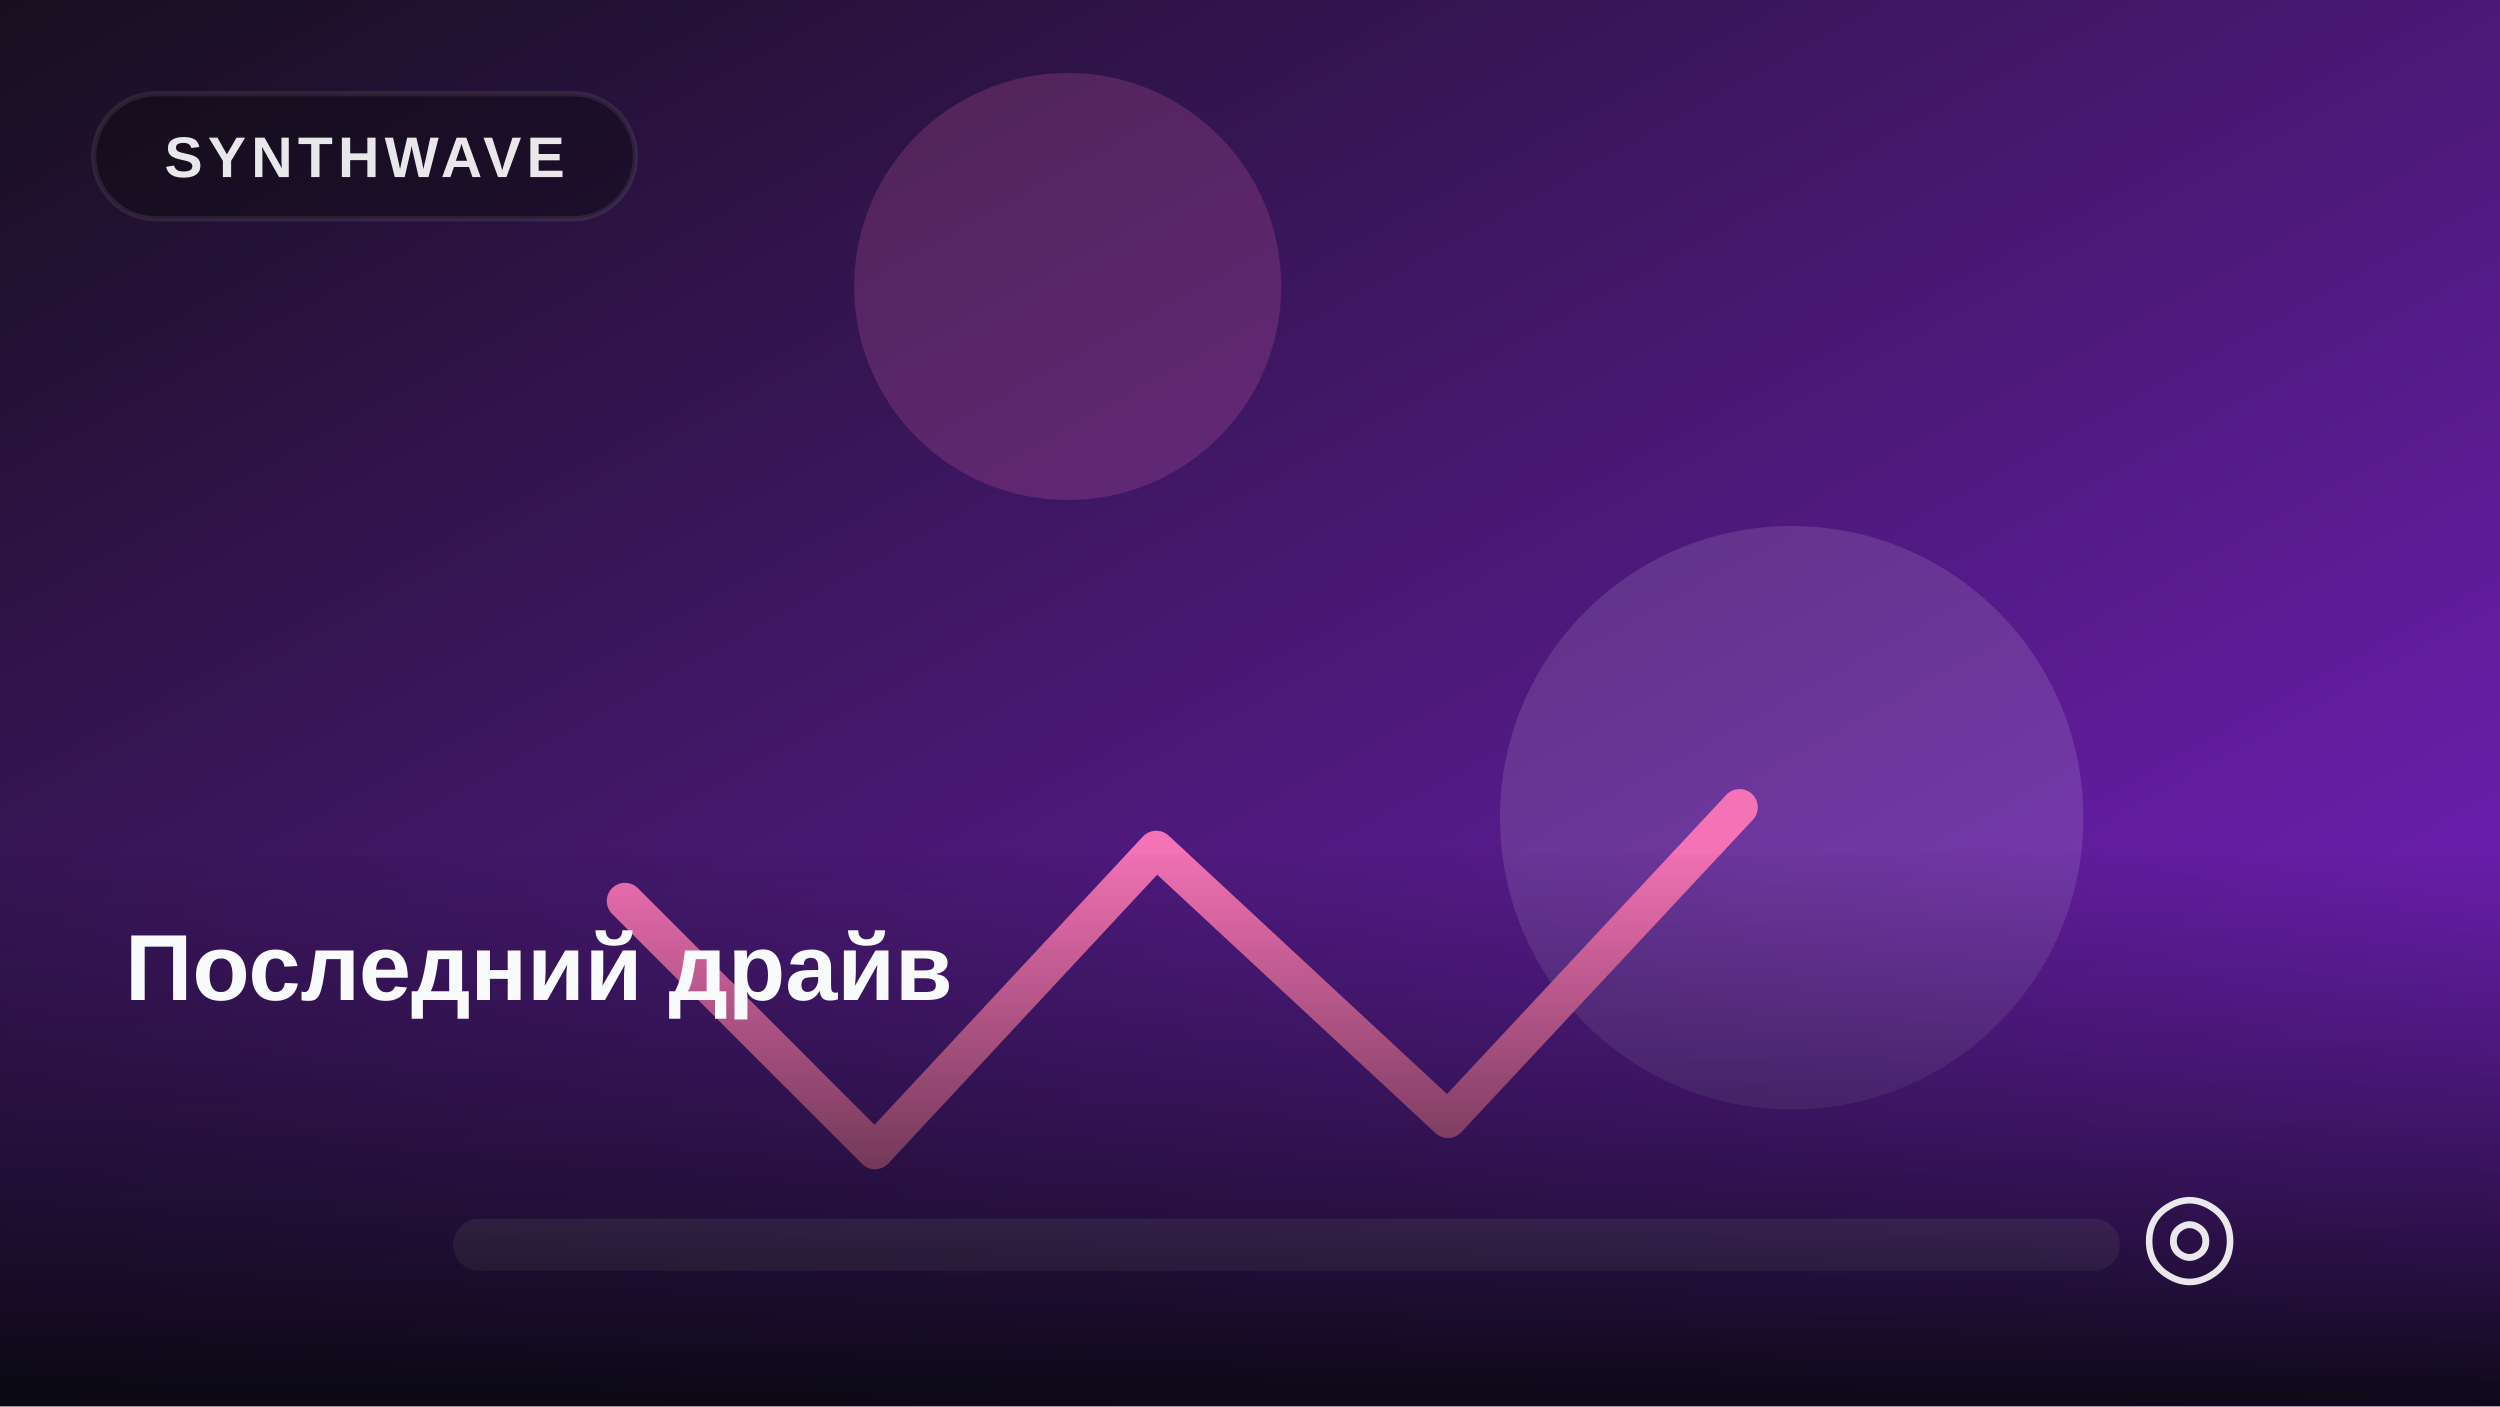
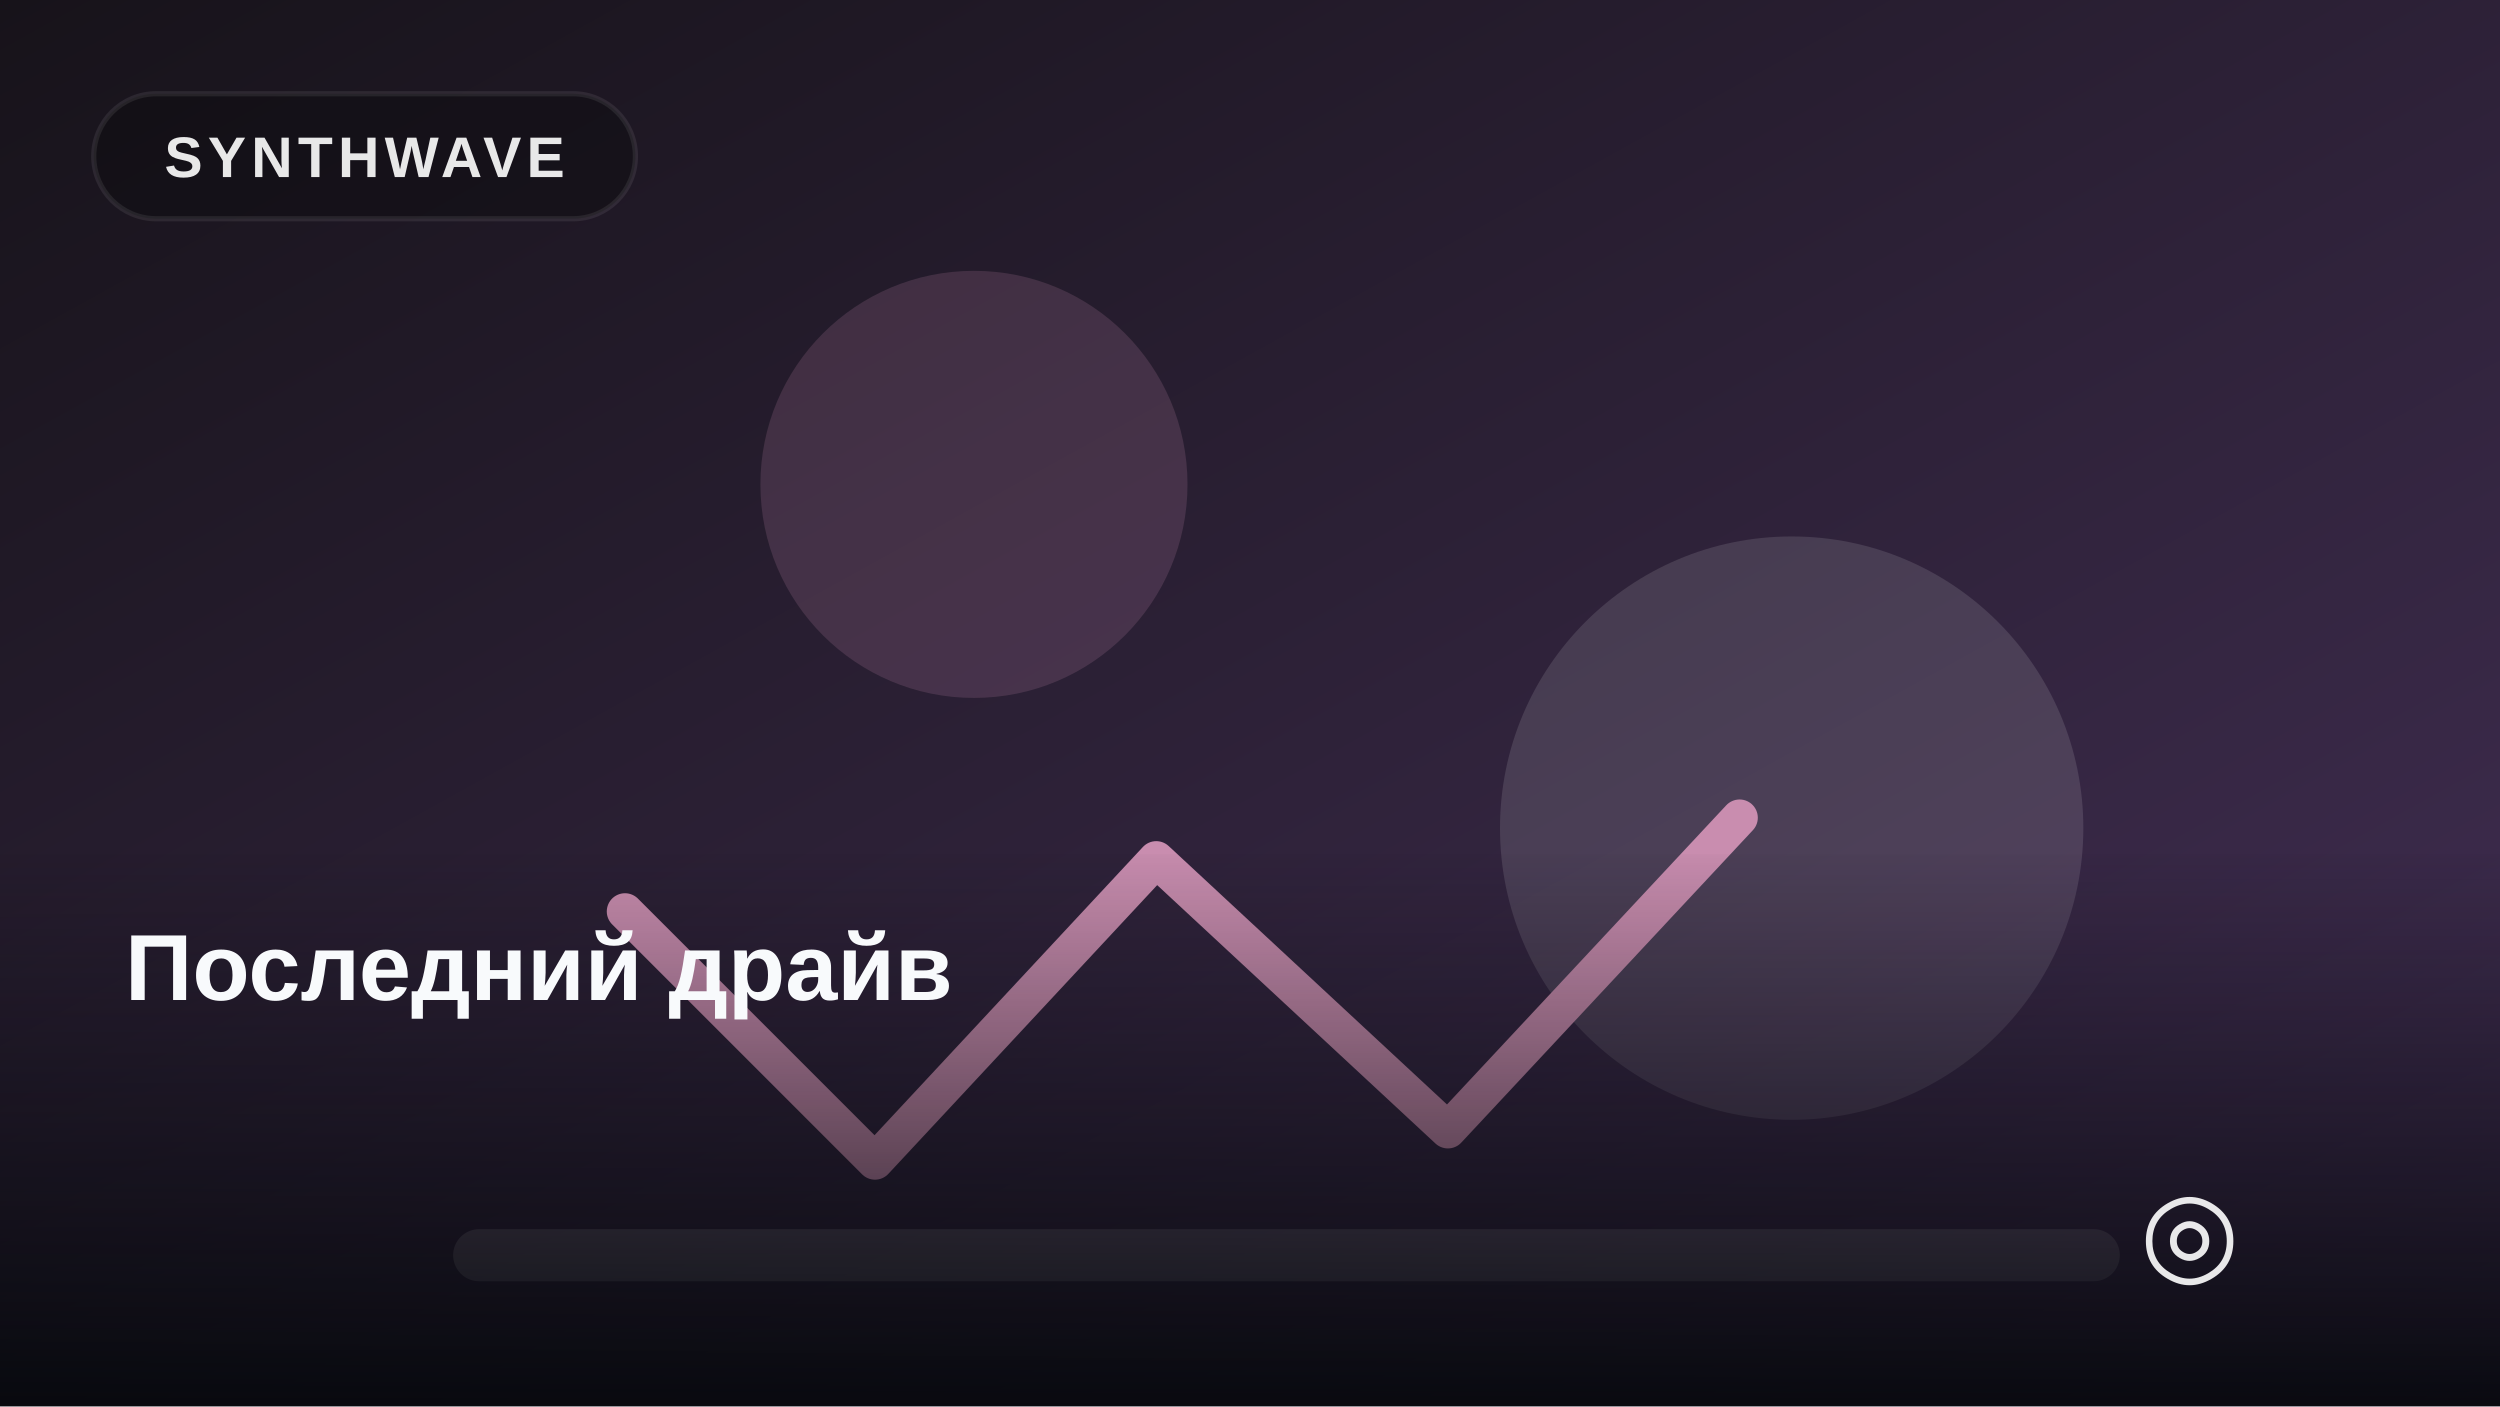
<svg xmlns="http://www.w3.org/2000/svg" viewBox="0 0 480 270" preserveAspectRatio="xMidYMid slice">
  <defs>
    <linearGradient id="bg-35" x1="0" y1="0" x2="1" y2="1">
-       <stop offset="0%" stop-color="#170f1f" />
-       <stop offset="100%" stop-color="#7e22ce" />
+       <stop offset="0%" stop-color="#17131a" />
+       <stop offset="100%" stop-color="#432f55" />
    </linearGradient>
    <linearGradient id="panel-35" x1="0" y1="1" x2="0" y2="0">
      <stop offset="0%" stop-color="rgba(6,8,12,0.94)" />
      <stop offset="100%" stop-color="rgba(6,8,12,0.02)" />
    </linearGradient>
  </defs>
  <rect width="480" height="270" fill="url(#bg-35)" />
-   <circle cx="205" cy="55" r="41" fill="#f472b6" opacity="0.18" />
-   <circle cx="344" cy="157" r="56" fill="rgba(255,255,255,0.12)" />
-   <path d="M92 239H402" fill="none" stroke="rgba(255,255,255,0.2)" stroke-width="10" stroke-linecap="round" />
-   <path d="M120 173L168 221L222 163L278 215L334 155" fill="none" stroke="#f472b6" stroke-width="7" stroke-linecap="round" stroke-linejoin="round" />
+   <circle cx="187" cy="93" r="41" fill="#c98daf" opacity="0.18" />
+   <circle cx="344" cy="159" r="56" fill="rgba(255,255,255,0.12)" />
+   <path d="M92 241H402" fill="none" stroke="rgba(255,255,255,0.2)" stroke-width="10" stroke-linecap="round" />
+   <path d="M120 175L168 223L222 165L278 217L334 157" fill="none" stroke="#c98daf" stroke-width="7" stroke-linecap="round" stroke-linejoin="round" />
  <rect y="164" width="480" height="106" fill="url(#panel-35)" />
  <rect x="18" y="18" width="104" height="24" rx="12" fill="rgba(10,10,12,0.42)" stroke="rgba(255,255,255,0.08)" />
  <text x="70" y="34" fill="rgba(255,255,255,0.9)" font-family="Arial, sans-serif" font-size="11" font-weight="700" text-anchor="middle" letter-spacing="1">SYNTHWAVE</text>
  <text x="24" y="192" fill="#f8fafc" fill-opacity="1" font-family="Arial, sans-serif" font-size="18" font-weight="800">
    <tspan x="24" dy="0">Последний драйв</tspan>
  </text>
  <text x="430" y="244" fill="rgba(255,255,255,0.9)" font-family="Arial, sans-serif" font-size="22" text-anchor="end">◎</text>
</svg>
